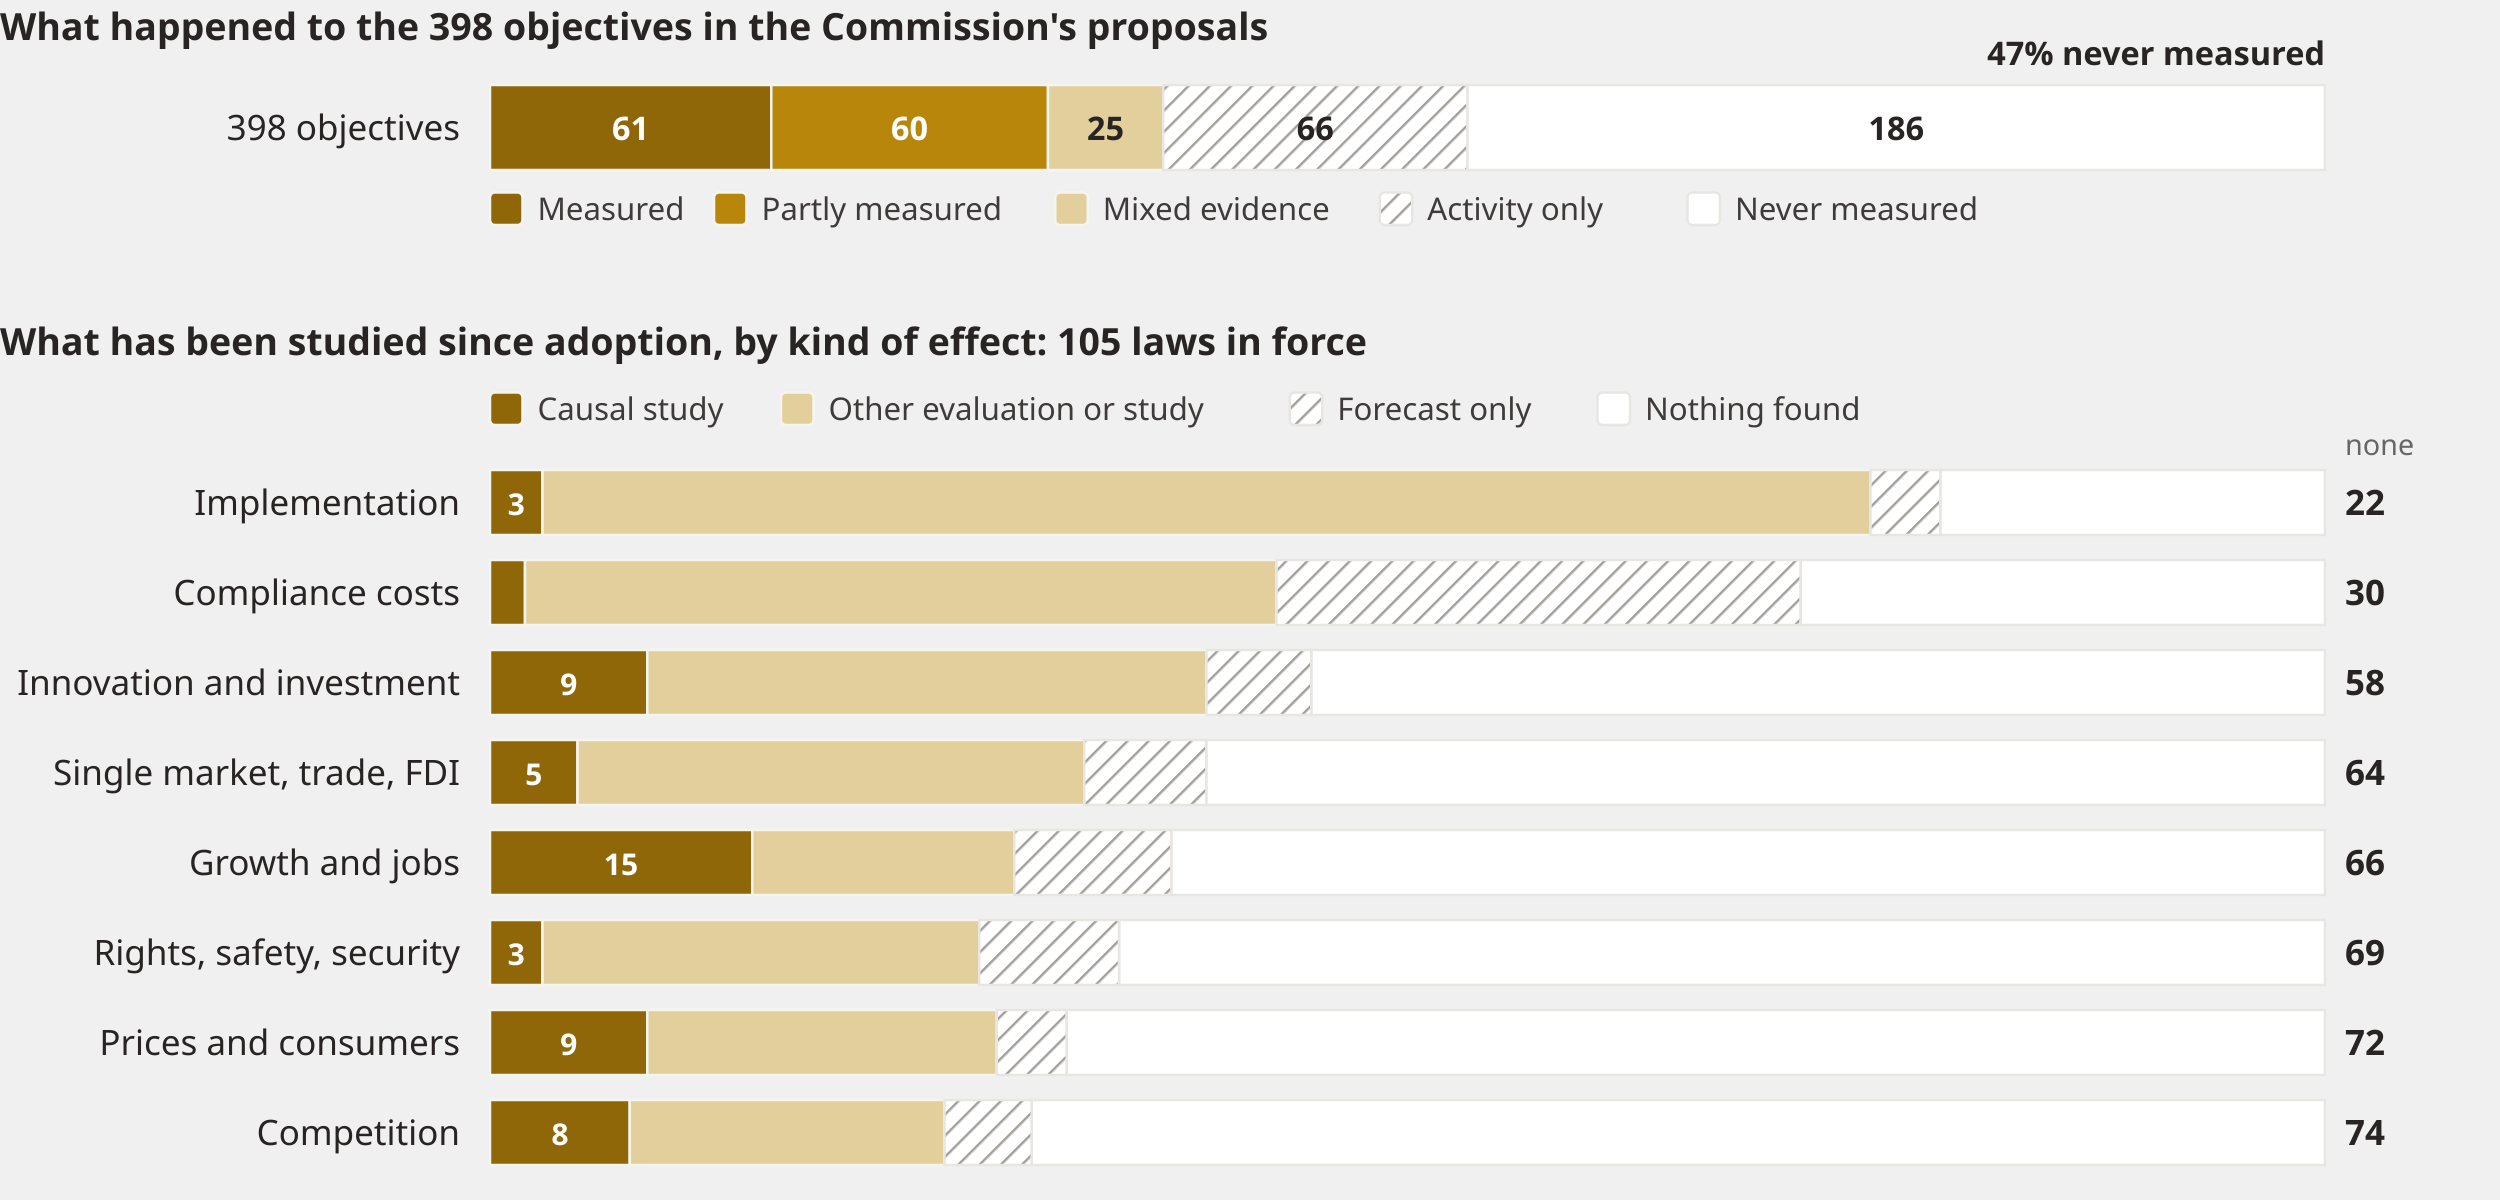
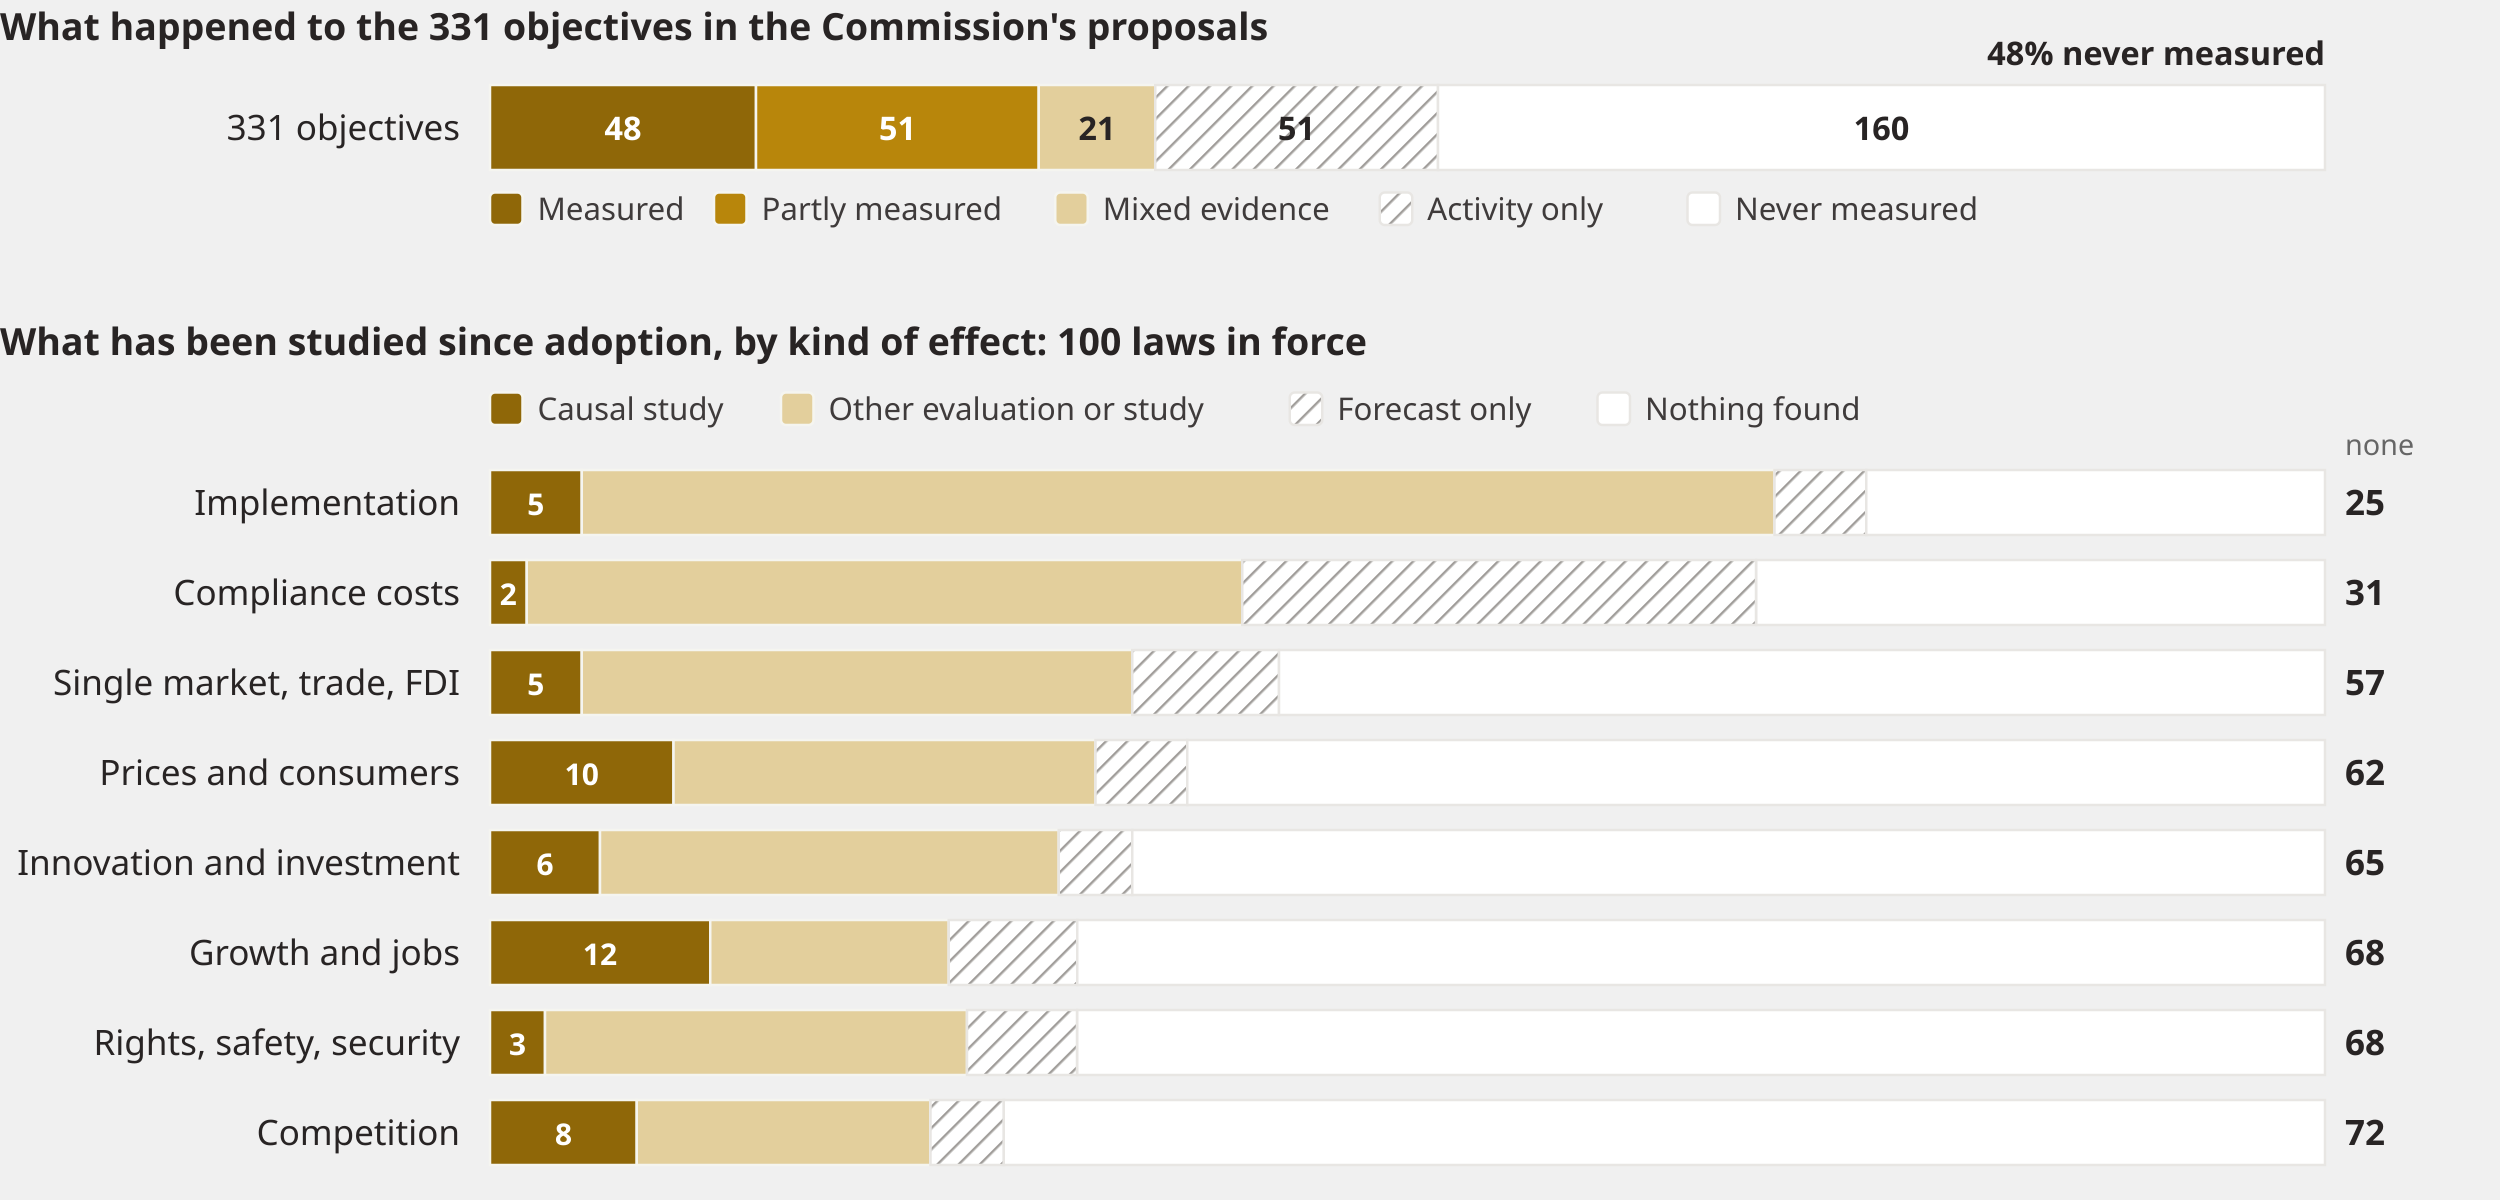
- <svg viewBox="0 0 1000 480" width="100%" role="img" aria-label="Top: of 398 objectives in the Commission's proposals for the 105 adopted laws, 61 measured, 60 partly measured, 25 mixed evidence, 66 activity only, 186 never measured. Bottom: for each kind of effect, how many of 105 laws have a causal study, other evidence, a forecast only or nothing: Implementation 22 with nothing; Compliance costs 30 with nothing; Innovation and investment 58 with nothing; Single market, trade, FDI 64 with nothing; Growth and jobs 66 with nothing; Rights, safety, security 69 with nothing; Prices and consumers 72 with nothing; Competition 74 with nothing">
+ <svg viewBox="0 0 1000 480" width="100%" role="img" aria-label="Top: of 331 objectives in the Commission's proposals for the 100 adopted laws, 48 measured, 51 partly measured, 21 mixed evidence, 51 activity only, 160 never measured. Bottom: for each kind of effect, how many of 100 laws have a causal study, other evidence, a forecast only or nothing: Implementation 25 with nothing; Compliance costs 31 with nothing; Single market, trade, FDI 57 with nothing; Prices and consumers 62 with nothing; Innovation and investment 65 with nothing; Growth and jobs 68 with nothing; Rights, safety, security 68 with nothing; Competition 72 with nothing">
  <defs>
    <pattern id="hf" width="6" height="6" patternUnits="userSpaceOnUse" patternTransform="rotate(45)">
      <rect width="6" height="6" fill="#FFFFFF" />
      <line x1="0" y1="0" x2="0" y2="6" stroke="#A6A3A0" stroke-width="2" />
    </pattern>
  </defs>
-   <text x="0.0" y="16.0" text-anchor="start" font-family="DM Sans, sans-serif" font-size="15" fill="#282424" font-weight="600">What happened to the 398 objectives in the Commission's proposals</text>
-   <text x="184.0" y="56.0" text-anchor="end" font-family="DM Sans, sans-serif" font-size="14" fill="#282424">398 objectives</text>
-   <rect x="196.0" y="34" width="112.5" height="34" fill="#8F6708" stroke="#F5F5F0" />
-   <text x="252.2" y="56.0" text-anchor="middle" font-family="DM Sans, sans-serif" font-size="13" fill="#FFFFFF" font-weight="700">61</text>
-   <rect x="308.5" y="34" width="110.7" height="34" fill="#B8860B" stroke="#F5F5F0" />
-   <text x="363.8" y="56.0" text-anchor="middle" font-family="DM Sans, sans-serif" font-size="13" fill="#FFFFFF" font-weight="700">60</text>
-   <rect x="419.2" y="34" width="46.1" height="34" fill="#E3CF9C" stroke="#F5F5F0" />
-   <text x="442.2" y="56.0" text-anchor="middle" font-family="DM Sans, sans-serif" font-size="13" fill="#282424" font-weight="700">25</text>
-   <rect x="465.3" y="34" width="121.7" height="34" fill="url(#hf)" stroke="#E8E6E3" />
-   <text x="526.1" y="56.0" text-anchor="middle" font-family="DM Sans, sans-serif" font-size="13" fill="#282424" font-weight="700">66</text>
-   <rect x="587.0" y="34" width="343.0" height="34" fill="#FFFFFF" stroke="#E8E6E3" />
-   <text x="758.5" y="56.0" text-anchor="middle" font-family="DM Sans, sans-serif" font-size="13" fill="#282424" font-weight="700">186</text>
-   <text x="930.0" y="26.0" text-anchor="end" font-family="DM Sans, sans-serif" font-size="13" fill="#282424" font-weight="600">47% never measured</text>
+   <text x="0.0" y="16.0" text-anchor="start" font-family="DM Sans, sans-serif" font-size="15" fill="#282424" font-weight="600">What happened to the 331 objectives in the Commission's proposals</text>
+   <text x="184.0" y="56.0" text-anchor="end" font-family="DM Sans, sans-serif" font-size="14" fill="#282424">331 objectives</text>
+   <rect x="196.0" y="34" width="106.4" height="34" fill="#8F6708" stroke="#F5F5F0" />
+   <text x="249.2" y="56.0" text-anchor="middle" font-family="DM Sans, sans-serif" font-size="13" fill="#FFFFFF" font-weight="700">48</text>
+   <rect x="302.4" y="34" width="113.1" height="34" fill="#B8860B" stroke="#F5F5F0" />
+   <text x="359.0" y="56.0" text-anchor="middle" font-family="DM Sans, sans-serif" font-size="13" fill="#FFFFFF" font-weight="700">51</text>
+   <rect x="415.5" y="34" width="46.6" height="34" fill="#E3CF9C" stroke="#F5F5F0" />
+   <text x="438.8" y="56.0" text-anchor="middle" font-family="DM Sans, sans-serif" font-size="13" fill="#282424" font-weight="700">21</text>
+   <rect x="462.1" y="34" width="113.1" height="34" fill="url(#hf)" stroke="#E8E6E3" />
+   <text x="518.6" y="56.0" text-anchor="middle" font-family="DM Sans, sans-serif" font-size="13" fill="#282424" font-weight="700">51</text>
+   <rect x="575.2" y="34" width="354.8" height="34" fill="#FFFFFF" stroke="#E8E6E3" />
+   <text x="752.6" y="56.0" text-anchor="middle" font-family="DM Sans, sans-serif" font-size="13" fill="#282424" font-weight="700">160</text>
+   <text x="930.0" y="26.0" text-anchor="end" font-family="DM Sans, sans-serif" font-size="13" fill="#282424" font-weight="600">48% never measured</text>
  <rect x="196" y="77" width="13" height="13" rx="2" fill="#8F6708" stroke="#F5F5F0" />
  <text x="215.0" y="88.0" text-anchor="start" font-family="DM Sans, sans-serif" font-size="12.5" fill="#3F3B3B">Measured</text>
  <rect x="285.6" y="77" width="13" height="13" rx="2" fill="#B8860B" stroke="#F5F5F0" />
  <text x="304.6" y="88.0" text-anchor="start" font-family="DM Sans, sans-serif" font-size="12.5" fill="#3F3B3B">Partly measured</text>
  <rect x="422.1" y="77" width="13" height="13" rx="2" fill="#E3CF9C" stroke="#F5F5F0" />
  <text x="441.1" y="88.0" text-anchor="start" font-family="DM Sans, sans-serif" font-size="12.5" fill="#3F3B3B">Mixed evidence</text>
  <rect x="551.9" y="77" width="13" height="13" rx="2" fill="url(#hf)" stroke="#E8E6E3" />
  <text x="570.9" y="88.0" text-anchor="start" font-family="DM Sans, sans-serif" font-size="12.5" fill="#3F3B3B">Activity only</text>
  <rect x="675" y="77" width="13" height="13" rx="2" fill="#FFFFFF" stroke="#E8E6E3" />
  <text x="694.0" y="88.0" text-anchor="start" font-family="DM Sans, sans-serif" font-size="12.5" fill="#3F3B3B">Never measured</text>
-   <text x="0.0" y="142.0" text-anchor="start" font-family="DM Sans, sans-serif" font-size="15" fill="#282424" font-weight="600">What has been studied since adoption, by kind of effect: 105 laws in force</text>
+   <text x="0.0" y="142.0" text-anchor="start" font-family="DM Sans, sans-serif" font-size="15" fill="#282424" font-weight="600">What has been studied since adoption, by kind of effect: 100 laws in force</text>
  <rect x="196" y="157" width="13" height="13" rx="2" fill="#8F6708" stroke="#F5F5F0" />
  <text x="215.0" y="168.0" text-anchor="start" font-family="DM Sans, sans-serif" font-size="12.5" fill="#3F3B3B">Causal study</text>
  <rect x="312.4" y="157" width="13" height="13" rx="2" fill="#E3CF9C" stroke="#F5F5F0" />
  <text x="331.4" y="168.0" text-anchor="start" font-family="DM Sans, sans-serif" font-size="12.5" fill="#3F3B3B">Other evaluation or study</text>
  <rect x="515.9" y="157" width="13" height="13" rx="2" fill="url(#hf)" stroke="#E8E6E3" />
  <text x="534.9" y="168.0" text-anchor="start" font-family="DM Sans, sans-serif" font-size="12.5" fill="#3F3B3B">Forecast only</text>
  <rect x="639.0" y="157" width="13" height="13" rx="2" fill="#FFFFFF" stroke="#E8E6E3" />
  <text x="658.0" y="168.0" text-anchor="start" font-family="DM Sans, sans-serif" font-size="12.5" fill="#3F3B3B">Nothing found</text>
  <text x="938.0" y="182.0" text-anchor="start" font-family="DM Sans, sans-serif" font-size="11.5" fill="#666666">none</text>
  <text x="184.0" y="206.0" text-anchor="end" font-family="DM Sans, sans-serif" font-size="14" fill="#282424">Implementation</text>
-   <rect x="196.0" y="188" width="21.0" height="26" fill="#8F6708" stroke="#F5F5F0" />
-   <text x="206.5" y="206.0" text-anchor="middle" font-family="DM Sans, sans-serif" font-size="12" fill="#FFFFFF" font-weight="700">3</text>
-   <rect x="217.0" y="188" width="531.3" height="26" fill="#E3CF9C" stroke="#F5F5F0" />
-   <rect x="748.2" y="188" width="28.0" height="26" fill="url(#hf)" stroke="#E8E6E3" />
-   <rect x="776.2" y="188" width="153.8" height="26" fill="#FFFFFF" stroke="#E8E6E3" />
-   <text x="938.0" y="206.0" text-anchor="start" font-family="DM Sans, sans-serif" font-size="14" fill="#282424" font-weight="600">22</text>
+   <rect x="196.0" y="188" width="36.7" height="26" fill="#8F6708" stroke="#F5F5F0" />
+   <text x="214.3" y="206.0" text-anchor="middle" font-family="DM Sans, sans-serif" font-size="12" fill="#FFFFFF" font-weight="700">5</text>
+   <rect x="232.7" y="188" width="477.1" height="26" fill="#E3CF9C" stroke="#F5F5F0" />
+   <rect x="709.8" y="188" width="36.7" height="26" fill="url(#hf)" stroke="#E8E6E3" />
+   <rect x="746.5" y="188" width="183.5" height="26" fill="#FFFFFF" stroke="#E8E6E3" />
+   <text x="938.0" y="206.0" text-anchor="start" font-family="DM Sans, sans-serif" font-size="14" fill="#282424" font-weight="600">25</text>
  <text x="184.0" y="242.0" text-anchor="end" font-family="DM Sans, sans-serif" font-size="14" fill="#282424">Compliance costs</text>
-   <rect x="196.0" y="224" width="14.0" height="26" fill="#8F6708" stroke="#F5F5F0" />
-   <rect x="210.0" y="224" width="300.6" height="26" fill="#E3CF9C" stroke="#F5F5F0" />
-   <rect x="510.6" y="224" width="209.7" height="26" fill="url(#hf)" stroke="#E8E6E3" />
-   <rect x="720.3" y="224" width="209.7" height="26" fill="#FFFFFF" stroke="#E8E6E3" />
-   <text x="938.0" y="242.0" text-anchor="start" font-family="DM Sans, sans-serif" font-size="14" fill="#282424" font-weight="600">30</text>
-   <text x="184.0" y="278.0" text-anchor="end" font-family="DM Sans, sans-serif" font-size="14" fill="#282424">Innovation and investment</text>
-   <rect x="196.0" y="260" width="62.9" height="26" fill="#8F6708" stroke="#F5F5F0" />
-   <text x="227.5" y="278.0" text-anchor="middle" font-family="DM Sans, sans-serif" font-size="12" fill="#FFFFFF" font-weight="700">9</text>
-   <rect x="258.9" y="260" width="223.7" height="26" fill="#E3CF9C" stroke="#F5F5F0" />
-   <rect x="482.6" y="260" width="41.9" height="26" fill="url(#hf)" stroke="#E8E6E3" />
-   <rect x="524.6" y="260" width="405.4" height="26" fill="#FFFFFF" stroke="#E8E6E3" />
-   <text x="938.0" y="278.0" text-anchor="start" font-family="DM Sans, sans-serif" font-size="14" fill="#282424" font-weight="600">58</text>
-   <text x="184.0" y="314.0" text-anchor="end" font-family="DM Sans, sans-serif" font-size="14" fill="#282424">Single market, trade, FDI</text>
-   <rect x="196.0" y="296" width="35.0" height="26" fill="#8F6708" stroke="#F5F5F0" />
-   <text x="213.5" y="314.0" text-anchor="middle" font-family="DM Sans, sans-serif" font-size="12" fill="#FFFFFF" font-weight="700">5</text>
-   <rect x="231.0" y="296" width="202.7" height="26" fill="#E3CF9C" stroke="#F5F5F0" />
-   <rect x="433.7" y="296" width="48.9" height="26" fill="url(#hf)" stroke="#E8E6E3" />
-   <rect x="482.6" y="296" width="447.4" height="26" fill="#FFFFFF" stroke="#E8E6E3" />
-   <text x="938.0" y="314.0" text-anchor="start" font-family="DM Sans, sans-serif" font-size="14" fill="#282424" font-weight="600">64</text>
-   <text x="184.0" y="350.0" text-anchor="end" font-family="DM Sans, sans-serif" font-size="14" fill="#282424">Growth and jobs</text>
-   <rect x="196.0" y="332" width="104.9" height="26" fill="#8F6708" stroke="#F5F5F0" />
-   <text x="248.4" y="350.0" text-anchor="middle" font-family="DM Sans, sans-serif" font-size="12" fill="#FFFFFF" font-weight="700">15</text>
-   <rect x="300.9" y="332" width="104.9" height="26" fill="#E3CF9C" stroke="#F5F5F0" />
-   <rect x="405.7" y="332" width="62.9" height="26" fill="url(#hf)" stroke="#E8E6E3" />
-   <rect x="468.6" y="332" width="461.4" height="26" fill="#FFFFFF" stroke="#E8E6E3" />
-   <text x="938.0" y="350.0" text-anchor="start" font-family="DM Sans, sans-serif" font-size="14" fill="#282424" font-weight="600">66</text>
-   <text x="184.0" y="386.0" text-anchor="end" font-family="DM Sans, sans-serif" font-size="14" fill="#282424">Rights, safety, security</text>
-   <rect x="196.0" y="368" width="21.0" height="26" fill="#8F6708" stroke="#F5F5F0" />
-   <text x="206.5" y="386.0" text-anchor="middle" font-family="DM Sans, sans-serif" font-size="12" fill="#FFFFFF" font-weight="700">3</text>
-   <rect x="217.0" y="368" width="174.8" height="26" fill="#E3CF9C" stroke="#F5F5F0" />
-   <rect x="391.7" y="368" width="55.9" height="26" fill="url(#hf)" stroke="#E8E6E3" />
-   <rect x="447.7" y="368" width="482.3" height="26" fill="#FFFFFF" stroke="#E8E6E3" />
-   <text x="938.0" y="386.0" text-anchor="start" font-family="DM Sans, sans-serif" font-size="14" fill="#282424" font-weight="600">69</text>
-   <text x="184.0" y="422.0" text-anchor="end" font-family="DM Sans, sans-serif" font-size="14" fill="#282424">Prices and consumers</text>
-   <rect x="196.0" y="404" width="62.9" height="26" fill="#8F6708" stroke="#F5F5F0" />
-   <text x="227.5" y="422.0" text-anchor="middle" font-family="DM Sans, sans-serif" font-size="12" fill="#FFFFFF" font-weight="700">9</text>
-   <rect x="258.9" y="404" width="139.8" height="26" fill="#E3CF9C" stroke="#F5F5F0" />
-   <rect x="398.7" y="404" width="28.0" height="26" fill="url(#hf)" stroke="#E8E6E3" />
-   <rect x="426.7" y="404" width="503.3" height="26" fill="#FFFFFF" stroke="#E8E6E3" />
-   <text x="938.0" y="422.0" text-anchor="start" font-family="DM Sans, sans-serif" font-size="14" fill="#282424" font-weight="600">72</text>
+   <rect x="196.0" y="224" width="14.7" height="26" fill="#8F6708" stroke="#F5F5F0" />
+   <text x="203.3" y="242.0" text-anchor="middle" font-family="DM Sans, sans-serif" font-size="12" fill="#FFFFFF" font-weight="700">2</text>
+   <rect x="210.7" y="224" width="286.3" height="26" fill="#E3CF9C" stroke="#F5F5F0" />
+   <rect x="496.9" y="224" width="205.5" height="26" fill="url(#hf)" stroke="#E8E6E3" />
+   <rect x="702.5" y="224" width="227.5" height="26" fill="#FFFFFF" stroke="#E8E6E3" />
+   <text x="938.0" y="242.0" text-anchor="start" font-family="DM Sans, sans-serif" font-size="14" fill="#282424" font-weight="600">31</text>
+   <text x="184.0" y="278.0" text-anchor="end" font-family="DM Sans, sans-serif" font-size="14" fill="#282424">Single market, trade, FDI</text>
+   <rect x="196.0" y="260" width="36.7" height="26" fill="#8F6708" stroke="#F5F5F0" />
+   <text x="214.3" y="278.0" text-anchor="middle" font-family="DM Sans, sans-serif" font-size="12" fill="#FFFFFF" font-weight="700">5</text>
+   <rect x="232.7" y="260" width="220.2" height="26" fill="#E3CF9C" stroke="#F5F5F0" />
+   <rect x="452.9" y="260" width="58.7" height="26" fill="url(#hf)" stroke="#E8E6E3" />
+   <rect x="511.6" y="260" width="418.4" height="26" fill="#FFFFFF" stroke="#E8E6E3" />
+   <text x="938.0" y="278.0" text-anchor="start" font-family="DM Sans, sans-serif" font-size="14" fill="#282424" font-weight="600">57</text>
+   <text x="184.0" y="314.0" text-anchor="end" font-family="DM Sans, sans-serif" font-size="14" fill="#282424">Prices and consumers</text>
+   <rect x="196.0" y="296" width="73.4" height="26" fill="#8F6708" stroke="#F5F5F0" />
+   <text x="232.7" y="314.0" text-anchor="middle" font-family="DM Sans, sans-serif" font-size="12" fill="#FFFFFF" font-weight="700">10</text>
+   <rect x="269.4" y="296" width="168.8" height="26" fill="#E3CF9C" stroke="#F5F5F0" />
+   <rect x="438.2" y="296" width="36.7" height="26" fill="url(#hf)" stroke="#E8E6E3" />
+   <rect x="474.9" y="296" width="455.1" height="26" fill="#FFFFFF" stroke="#E8E6E3" />
+   <text x="938.0" y="314.0" text-anchor="start" font-family="DM Sans, sans-serif" font-size="14" fill="#282424" font-weight="600">62</text>
+   <text x="184.0" y="350.0" text-anchor="end" font-family="DM Sans, sans-serif" font-size="14" fill="#282424">Innovation and investment</text>
+   <rect x="196.0" y="332" width="44.0" height="26" fill="#8F6708" stroke="#F5F5F0" />
+   <text x="218.0" y="350.0" text-anchor="middle" font-family="DM Sans, sans-serif" font-size="12" fill="#FFFFFF" font-weight="700">6</text>
+   <rect x="240.0" y="332" width="183.5" height="26" fill="#E3CF9C" stroke="#F5F5F0" />
+   <rect x="423.5" y="332" width="29.4" height="26" fill="url(#hf)" stroke="#E8E6E3" />
+   <rect x="452.9" y="332" width="477.1" height="26" fill="#FFFFFF" stroke="#E8E6E3" />
+   <text x="938.0" y="350.0" text-anchor="start" font-family="DM Sans, sans-serif" font-size="14" fill="#282424" font-weight="600">65</text>
+   <text x="184.0" y="386.0" text-anchor="end" font-family="DM Sans, sans-serif" font-size="14" fill="#282424">Growth and jobs</text>
+   <rect x="196.0" y="368" width="88.1" height="26" fill="#8F6708" stroke="#F5F5F0" />
+   <text x="240.0" y="386.0" text-anchor="middle" font-family="DM Sans, sans-serif" font-size="12" fill="#FFFFFF" font-weight="700">12</text>
+   <rect x="284.1" y="368" width="95.4" height="26" fill="#E3CF9C" stroke="#F5F5F0" />
+   <rect x="379.5" y="368" width="51.4" height="26" fill="url(#hf)" stroke="#E8E6E3" />
+   <rect x="430.9" y="368" width="499.1" height="26" fill="#FFFFFF" stroke="#E8E6E3" />
+   <text x="938.0" y="386.0" text-anchor="start" font-family="DM Sans, sans-serif" font-size="14" fill="#282424" font-weight="600">68</text>
+   <text x="184.0" y="422.0" text-anchor="end" font-family="DM Sans, sans-serif" font-size="14" fill="#282424">Rights, safety, security</text>
+   <rect x="196.0" y="404" width="22.0" height="26" fill="#8F6708" stroke="#F5F5F0" />
+   <text x="207.0" y="422.0" text-anchor="middle" font-family="DM Sans, sans-serif" font-size="12" fill="#FFFFFF" font-weight="700">3</text>
+   <rect x="218.0" y="404" width="168.8" height="26" fill="#E3CF9C" stroke="#F5F5F0" />
+   <rect x="386.8" y="404" width="44.0" height="26" fill="url(#hf)" stroke="#E8E6E3" />
+   <rect x="430.9" y="404" width="499.1" height="26" fill="#FFFFFF" stroke="#E8E6E3" />
+   <text x="938.0" y="422.0" text-anchor="start" font-family="DM Sans, sans-serif" font-size="14" fill="#282424" font-weight="600">68</text>
  <text x="184.0" y="458.0" text-anchor="end" font-family="DM Sans, sans-serif" font-size="14" fill="#282424">Competition</text>
-   <rect x="196.0" y="440" width="55.9" height="26" fill="#8F6708" stroke="#F5F5F0" />
-   <text x="224.0" y="458.0" text-anchor="middle" font-family="DM Sans, sans-serif" font-size="12" fill="#FFFFFF" font-weight="700">8</text>
-   <rect x="251.9" y="440" width="125.8" height="26" fill="#E3CF9C" stroke="#F5F5F0" />
-   <rect x="377.8" y="440" width="35.0" height="26" fill="url(#hf)" stroke="#E8E6E3" />
-   <rect x="412.7" y="440" width="517.3" height="26" fill="#FFFFFF" stroke="#E8E6E3" />
-   <text x="938.0" y="458.0" text-anchor="start" font-family="DM Sans, sans-serif" font-size="14" fill="#282424" font-weight="600">74</text>
+   <rect x="196.0" y="440" width="58.7" height="26" fill="#8F6708" stroke="#F5F5F0" />
+   <text x="225.4" y="458.0" text-anchor="middle" font-family="DM Sans, sans-serif" font-size="12" fill="#FFFFFF" font-weight="700">8</text>
+   <rect x="254.7" y="440" width="117.4" height="26" fill="#E3CF9C" stroke="#F5F5F0" />
+   <rect x="372.2" y="440" width="29.4" height="26" fill="url(#hf)" stroke="#E8E6E3" />
+   <rect x="401.5" y="440" width="528.5" height="26" fill="#FFFFFF" stroke="#E8E6E3" />
+   <text x="938.0" y="458.0" text-anchor="start" font-family="DM Sans, sans-serif" font-size="14" fill="#282424" font-weight="600">72</text>
</svg>
